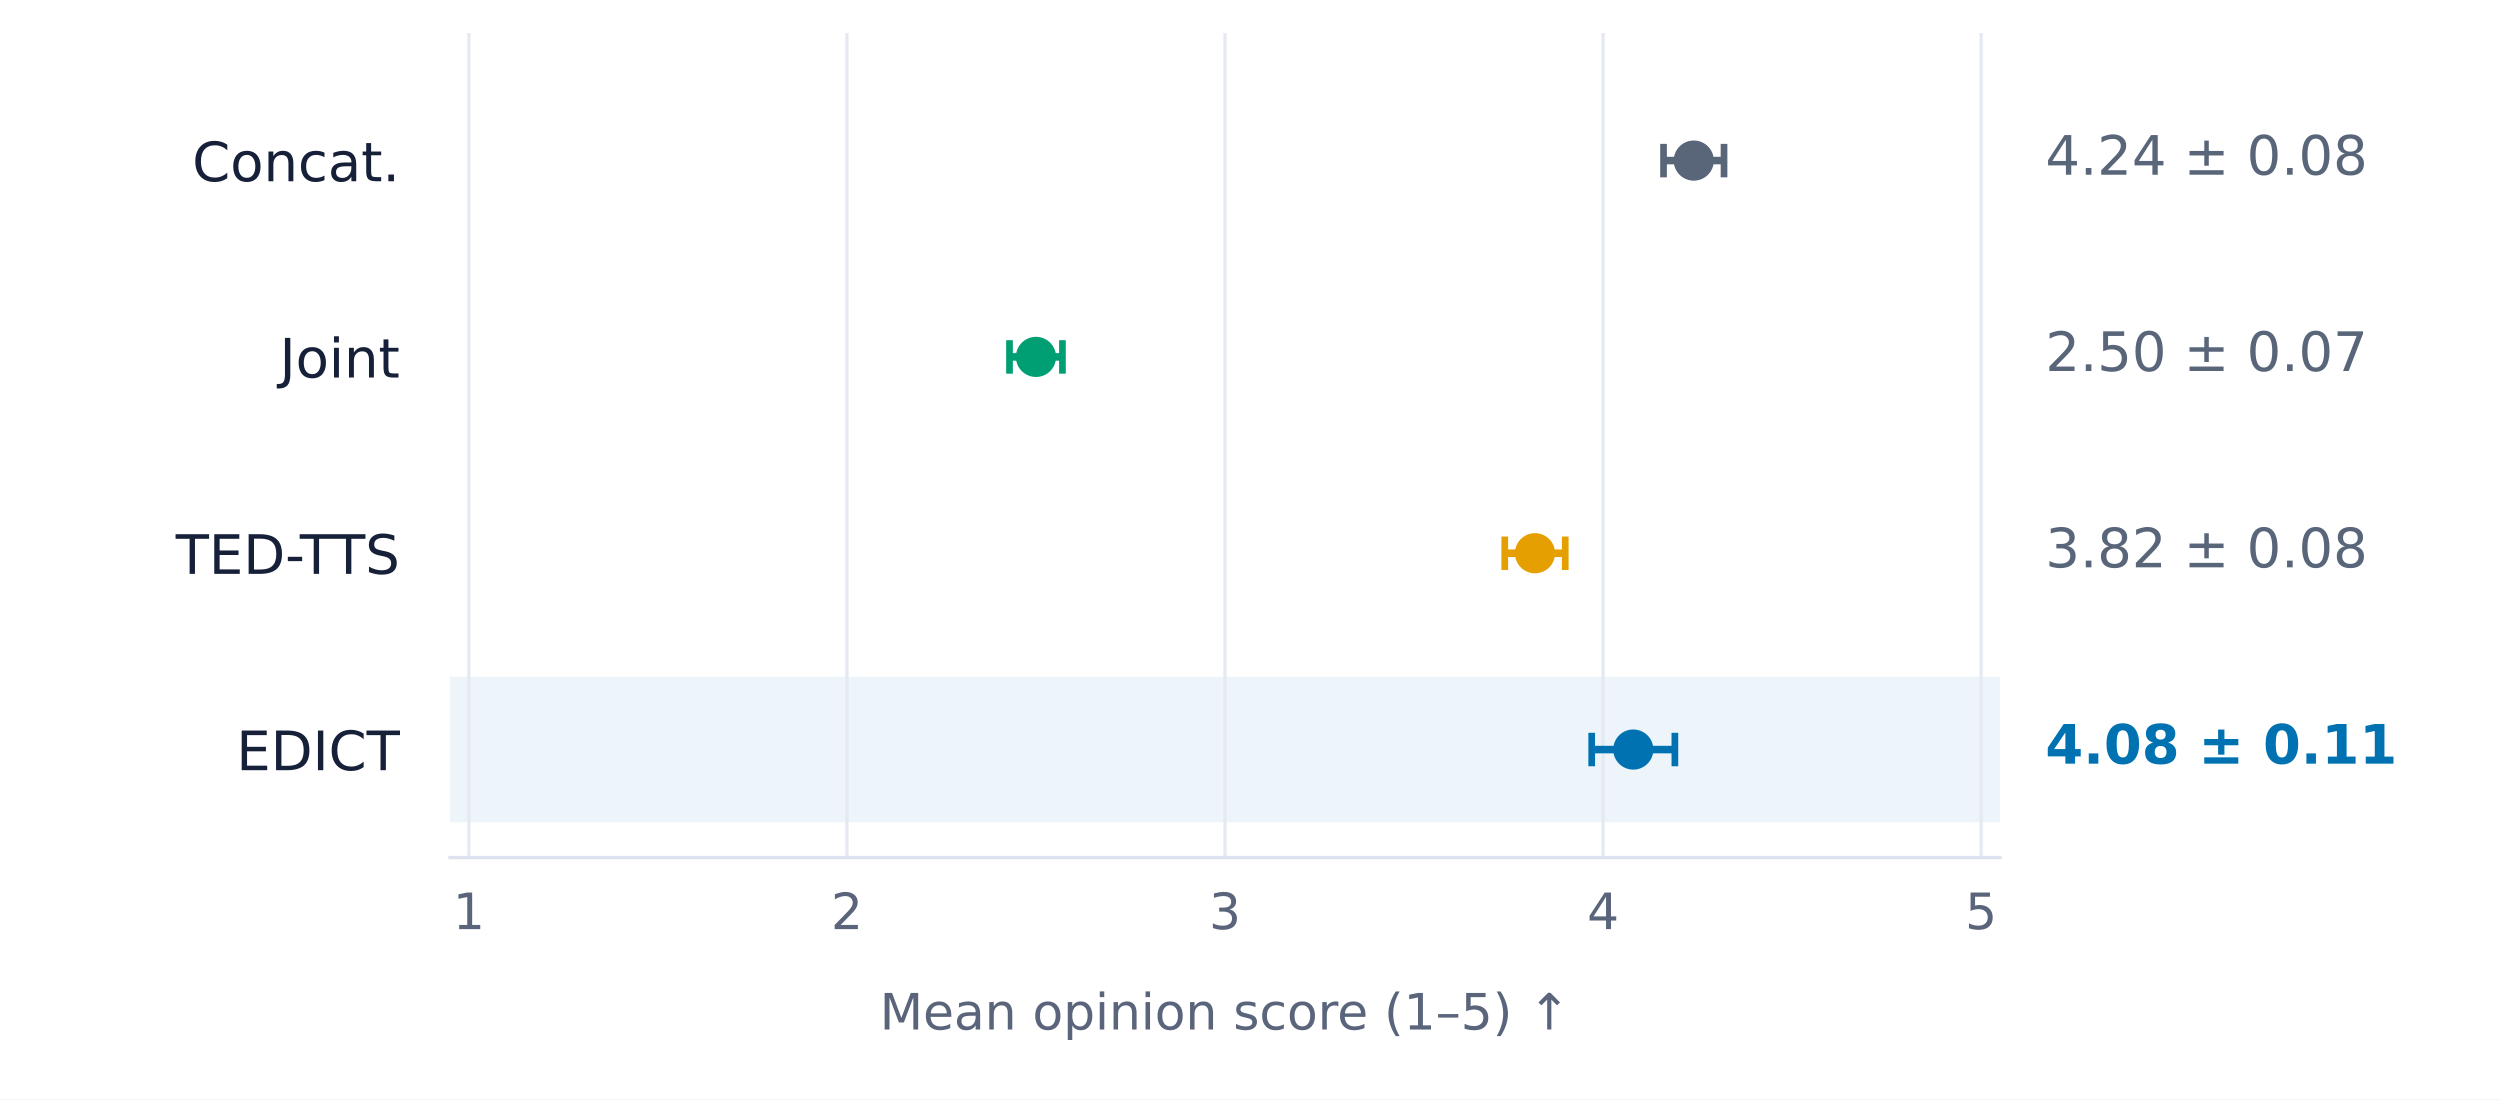
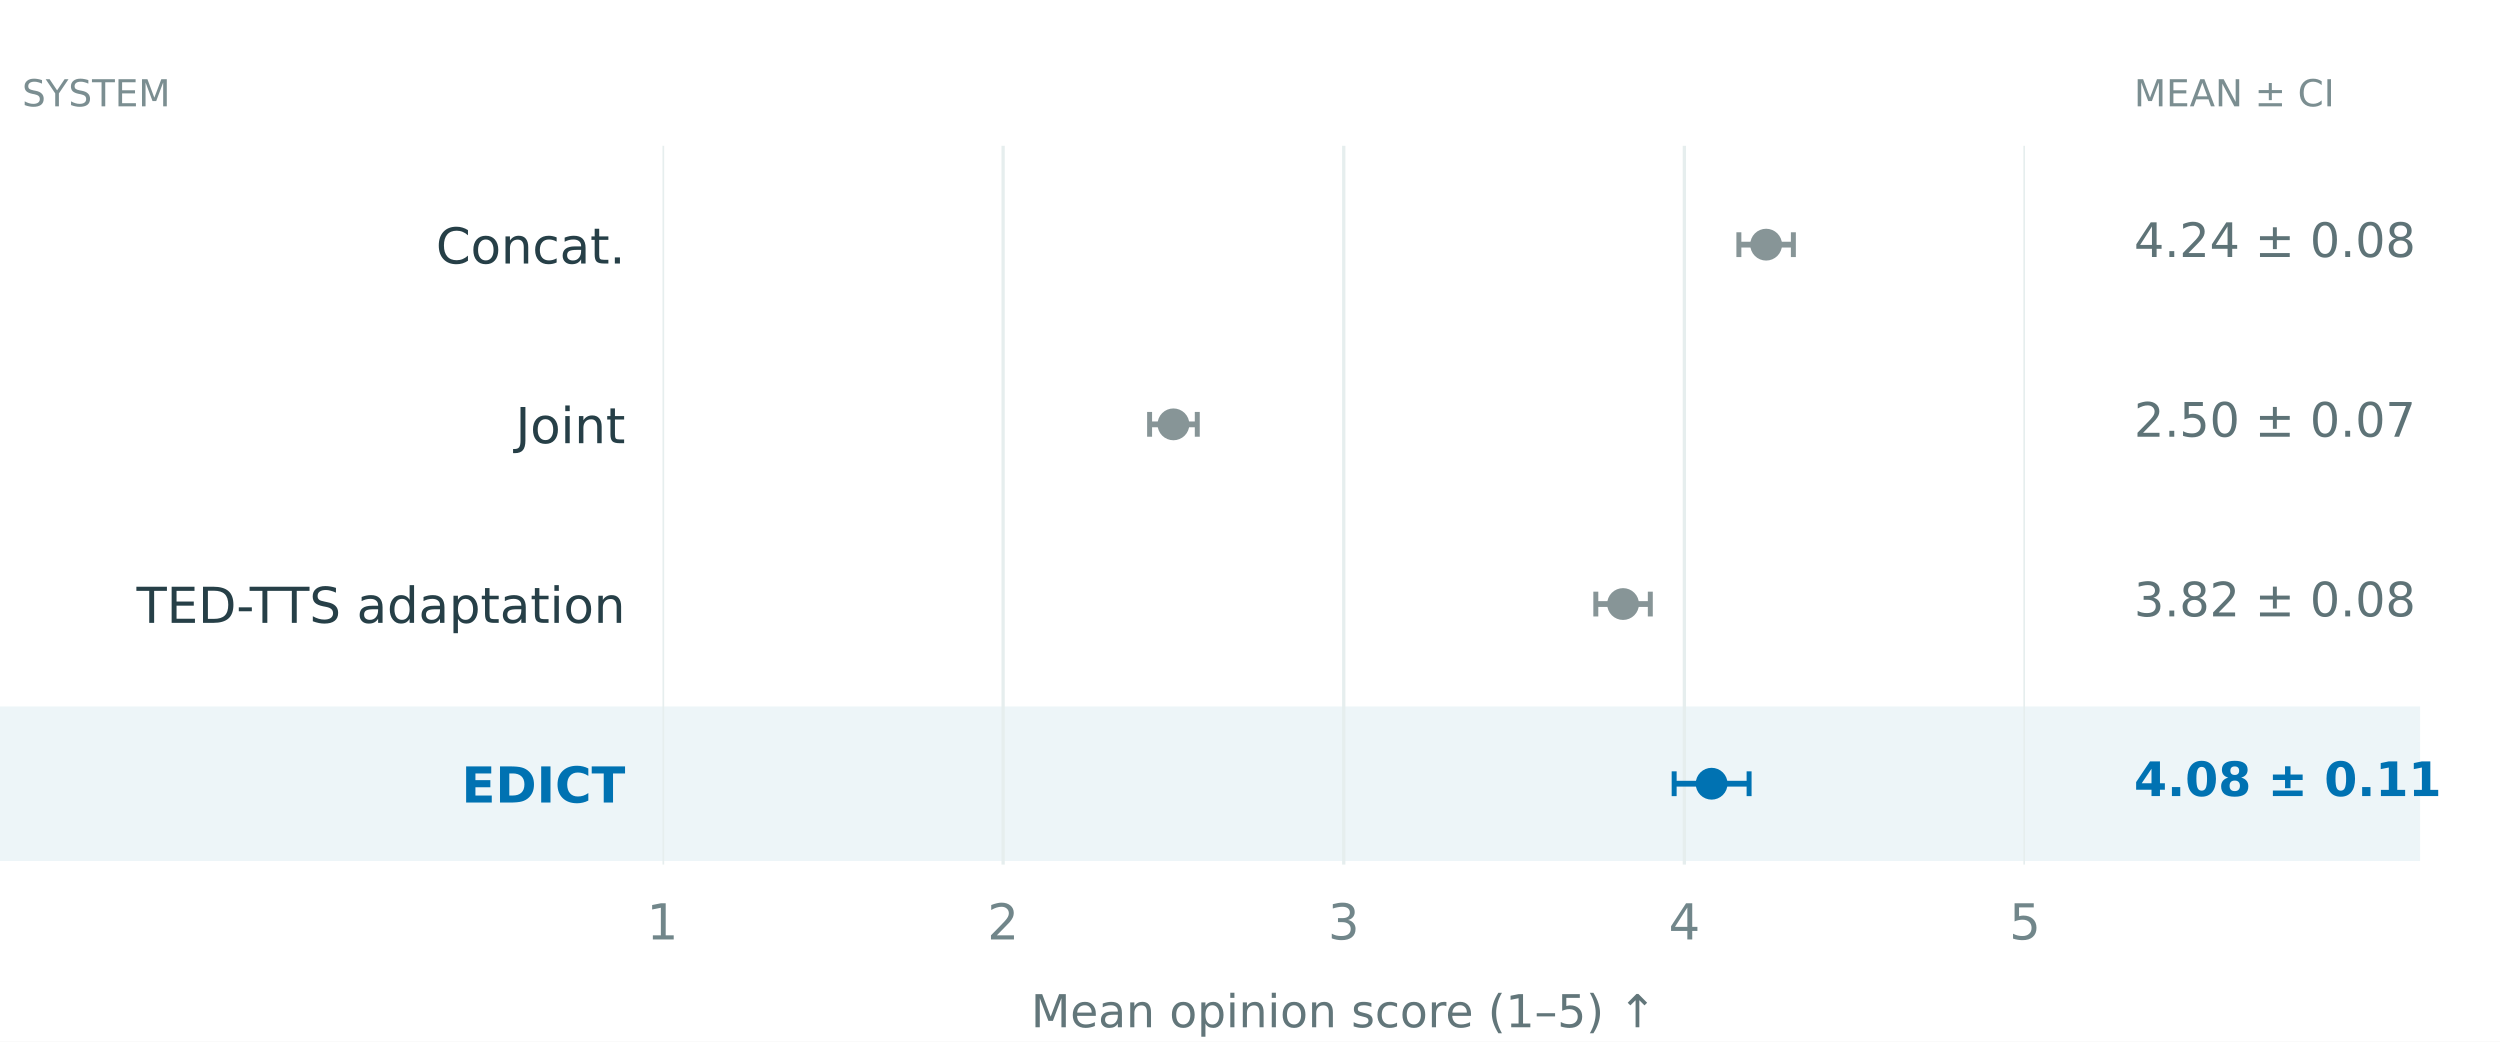
- <svg xmlns="http://www.w3.org/2000/svg" xmlns:xlink="http://www.w3.org/1999/xlink" width="597.6pt" height="262.8pt" viewBox="0 0 597.6 262.8" version="1.1">
+ <svg xmlns="http://www.w3.org/2000/svg" xmlns:xlink="http://www.w3.org/1999/xlink" width="604.8pt" height="252pt" viewBox="0 0 604.8 252" version="1.1">
  <defs>
    <style type="text/css">*{stroke-linejoin: round; stroke-linecap: butt}</style>
  </defs>
  <g id="figure_1">
    <g id="patch_1">
-       <path d="M 0 262.8  L 597.6 262.8  L 597.6 0  L 0 0  z " style="fill: #ffffff" />
+       <path d="M 0 252 L 604.8 252 L 604.8 0 L 0 0 z " style="fill: #ffffff" />
    </g>
    <g id="axes_1">
      <g id="patch_2">
-         <path d="M 107.568 204.984  L 478.08 204.984  L 478.08 7.884  L 107.568 7.884  z " style="fill: #ffffff" />
+         <path d="M 160.272 209.16 L 489.888 209.16 L 489.888 35.28 L 160.272 35.28 z " style="fill: #ffffff" />
      </g>
      <g id="patch_3">
-         <path d="M 107.568 162.279  L 478.08 162.279  L 478.08 196.068  L 107.568 196.068  z " clip-path="url(#p380dd39d24)" style="fill: #edf5fa; stroke: #edf5fa; stroke-linejoin: miter" />
+         <path d="M -4.536 170.906 L 585.477 170.906 L 585.477 208.291 L -4.536 208.291 z " style="fill: #edf5f8" />
      </g>
      <g id="matplotlib.axis_1">
        <g id="xtick_1">
          <g id="line2d_1">
-             <path d="M 112.086 204.984  L 112.086 7.884  " clip-path="url(#p380dd39d24)" style="fill: none; stroke: #e5eaf2; stroke-width: 0.8; stroke-linecap: square" />
+             <path d="M 160.272 209.16 L 160.272 35.28 " clip-path="url(#pc03c1b81fe)" style="fill: none; stroke: #e6eeee; stroke-width: 0.8; stroke-linecap: square" />
          </g>
          <g id="line2d_2" />
          <g id="text_1">
-             <text style="font-size: 12px; font-family: 'DejaVu Sans'; text-anchor: middle; fill: #5a657b" x="112.086" y="222.101" transform="rotate(-0 112.0864 222.1012)">1</text>
+             <text style="font-size: 12px; font-family: 'DejaVu Sans'; text-anchor: middle; fill: #71868a" x="160.272" y="227.277" transform="rotate(-0 160.272 227.2772)">1</text>
          </g>
        </g>
        <g id="xtick_2">
          <g id="line2d_3">
-             <path d="M 202.455 204.984  L 202.455 7.884  " clip-path="url(#p380dd39d24)" style="fill: none; stroke: #e5eaf2; stroke-width: 0.8; stroke-linecap: square" />
+             <path d="M 242.676 209.16 L 242.676 35.28 " clip-path="url(#pc03c1b81fe)" style="fill: none; stroke: #e6eeee; stroke-width: 0.8; stroke-linecap: square" />
          </g>
          <g id="line2d_4" />
          <g id="text_2">
-             <text style="font-size: 12px; font-family: 'DejaVu Sans'; text-anchor: middle; fill: #5a657b" x="202.455" y="222.101" transform="rotate(-0 202.4552 222.1012)">2</text>
+             <text style="font-size: 12px; font-family: 'DejaVu Sans'; text-anchor: middle; fill: #71868a" x="242.676" y="227.277" transform="rotate(-0 242.676 227.2772)">2</text>
          </g>
        </g>
        <g id="xtick_3">
          <g id="line2d_5">
-             <path d="M 292.824 204.984  L 292.824 7.884  " clip-path="url(#p380dd39d24)" style="fill: none; stroke: #e5eaf2; stroke-width: 0.8; stroke-linecap: square" />
+             <path d="M 325.08 209.16 L 325.08 35.28 " clip-path="url(#pc03c1b81fe)" style="fill: none; stroke: #e6eeee; stroke-width: 0.8; stroke-linecap: square" />
          </g>
          <g id="line2d_6" />
          <g id="text_3">
-             <text style="font-size: 12px; font-family: 'DejaVu Sans'; text-anchor: middle; fill: #5a657b" x="292.824" y="222.101" transform="rotate(-0 292.824 222.1012)">3</text>
+             <text style="font-size: 12px; font-family: 'DejaVu Sans'; text-anchor: middle; fill: #71868a" x="325.08" y="227.277" transform="rotate(-0 325.08 227.2772)">3</text>
          </g>
        </g>
        <g id="xtick_4">
          <g id="line2d_7">
-             <path d="M 383.193 204.984  L 383.193 7.884  " clip-path="url(#p380dd39d24)" style="fill: none; stroke: #e5eaf2; stroke-width: 0.8; stroke-linecap: square" />
+             <path d="M 407.484 209.16 L 407.484 35.28 " clip-path="url(#pc03c1b81fe)" style="fill: none; stroke: #e6eeee; stroke-width: 0.8; stroke-linecap: square" />
          </g>
          <g id="line2d_8" />
          <g id="text_4">
-             <text style="font-size: 12px; font-family: 'DejaVu Sans'; text-anchor: middle; fill: #5a657b" x="383.193" y="222.101" transform="rotate(-0 383.1928 222.1012)">4</text>
+             <text style="font-size: 12px; font-family: 'DejaVu Sans'; text-anchor: middle; fill: #71868a" x="407.484" y="227.277" transform="rotate(-0 407.484 227.2772)">4</text>
          </g>
        </g>
        <g id="xtick_5">
          <g id="line2d_9">
-             <path d="M 473.562 204.984  L 473.562 7.884  " clip-path="url(#p380dd39d24)" style="fill: none; stroke: #e5eaf2; stroke-width: 0.8; stroke-linecap: square" />
+             <path d="M 489.888 209.16 L 489.888 35.28 " clip-path="url(#pc03c1b81fe)" style="fill: none; stroke: #e6eeee; stroke-width: 0.8; stroke-linecap: square" />
          </g>
          <g id="line2d_10" />
          <g id="text_5">
-             <text style="font-size: 12px; font-family: 'DejaVu Sans'; text-anchor: middle; fill: #5a657b" x="473.562" y="222.101" transform="rotate(-0 473.5616 222.1012)">5</text>
+             <text style="font-size: 12px; font-family: 'DejaVu Sans'; text-anchor: middle; fill: #71868a" x="489.888" y="227.277" transform="rotate(-0 489.888 227.2772)">5</text>
          </g>
        </g>
        <g id="text_6">
-           <text style="font-size: 12px; font-family: 'DejaVu Sans'; text-anchor: middle; fill: #5a657b" x="292.824" y="246.102" transform="rotate(-0 292.824 246.1021)">Mean opinion score (1–5) ↑</text>
+           <text style="font-size: 11px; font-family: 'DejaVu Sans'; text-anchor: middle; fill: #62767a" x="325.08" y="248.518" transform="rotate(-0 325.08 248.5183)">Mean opinion score (1–5) ↑</text>
        </g>
      </g>
      <g id="matplotlib.axis_2">
        <g id="ytick_1">
          <g id="line2d_11" />
          <g id="text_7">
-             <text style="font-size: 13px; font-family: 'DejaVu Sans'; text-anchor: end; fill: #172039" x="95.568" y="43.326" transform="rotate(-0 95.568 43.32605)">Concat.</text>
+             <text style="font-size: 12px; font-family: 'DejaVu Sans'; text-anchor: end; fill: #263f47" x="151.272" y="63.747" transform="rotate(-0 151.272 63.74709)">Concat.</text>
          </g>
        </g>
        <g id="ytick_2">
          <g id="line2d_12" />
          <g id="text_8">
-             <text style="font-size: 13px; font-family: 'DejaVu Sans'; text-anchor: end; fill: #172039" x="95.568" y="90.255" transform="rotate(-0 95.568 90.25513)">Joint</text>
+             <text style="font-size: 12px; font-family: 'DejaVu Sans'; text-anchor: end; fill: #263f47" x="151.272" y="107.218" transform="rotate(-0 151.272 107.2176)">Joint</text>
          </g>
        </g>
        <g id="ytick_3">
          <g id="line2d_13" />
          <g id="text_9">
-             <text style="font-size: 13px; font-family: 'DejaVu Sans'; text-anchor: end; fill: #172039" x="95.568" y="137.183" transform="rotate(-0 95.568 137.1832)">TED-TTS</text>
+             <text style="font-size: 12px; font-family: 'DejaVu Sans'; text-anchor: end; fill: #263f47" x="151.272" y="150.688" transform="rotate(-0 151.272 150.6876)">TED-TTS adaptation</text>
          </g>
        </g>
        <g id="ytick_4">
          <g id="line2d_14" />
          <g id="text_10">
-             <text style="font-size: 13px; font-family: 'DejaVu Sans'; text-anchor: end; fill: #172039" x="95.568" y="184.112" transform="rotate(-0 95.568 184.1118)">EDICT</text>
-           </g>
-         </g>
-       </g>
-       <g id="patch_4">
-         <path d="M 107.568 204.984  L 478.08 204.984  " style="fill: none; stroke: #dce2ee; stroke-width: 0.8; stroke-linejoin: miter; stroke-linecap: square" />
+             <text style="font-weight: 700; font-size: 12px; font-family: 'DejaVu Sans'; text-anchor: end; fill: #0072b2" x="151.272" y="194.157" transform="rotate(-0 151.272 194.1571)">EDICT</text>
+           </g>
+         </g>
      </g>
      <g id="LineCollection_1">
-         <path d="M 397.652 38.388  L 412.111 38.388  " clip-path="url(#p380dd39d24)" style="fill: none; stroke: #596579; stroke-width: 1.8" />
+         <path d="M 420.669 59.188 L 433.853 59.188 " clip-path="url(#pc03c1b81fe)" style="fill: none; stroke: #879597; stroke-width: 1.4" />
      </g>
      <g id="line2d_15">
        <defs>
-           <path id="m021ba0dec9" d="M 0 4  L 0 -4  " style="stroke: #596579; stroke-width: 1.6" />
-         </defs>
-         <g clip-path="url(#p380dd39d24)">
-           <use xlink:href="#m021ba0dec9" x="397.652" y="38.388" style="fill: #596579; stroke: #596579; stroke-width: 1.6" />
+           <path id="mfb6fd07451" d="M 0 3 L 0 -3 " style="stroke: #879597; stroke-width: 1.2" />
+         </defs>
+         <g clip-path="url(#pc03c1b81fe)">
+           <use xlink:href="#mfb6fd07451" x="420.669" y="59.188" style="fill: #879597; stroke: #879597; stroke-width: 1.2" />
        </g>
      </g>
      <g id="line2d_16">
-         <g clip-path="url(#p380dd39d24)">
-           <use xlink:href="#m021ba0dec9" x="412.111" y="38.388" style="fill: #596579; stroke: #596579; stroke-width: 1.6" />
+         <g clip-path="url(#pc03c1b81fe)">
+           <use xlink:href="#mfb6fd07451" x="433.853" y="59.188" style="fill: #879597; stroke: #879597; stroke-width: 1.2" />
        </g>
      </g>
      <g id="text_11">
-         <text style="font-size: 13px; font-family: 'DejaVu Sans'; text-anchor: start; fill: #596579" x="488.924" y="41.765" transform="rotate(-0 488.9243 41.76452)">4.24 ± 0.08</text>
+         <text style="font-size: 11.5px; font-family: 'DejaVu Sans'; text-anchor: start; fill: #5e7377" x="516.257" y="62.176" transform="rotate(-0 516.2573 62.1758)">4.24 ± 0.08</text>
      </g>
      <g id="LineCollection_2">
-         <path d="M 241.314 85.316  L 253.965 85.316  " clip-path="url(#p380dd39d24)" style="fill: none; stroke: #009e73; stroke-width: 1.8" />
+         <path d="M 278.11 102.659 L 289.646 102.659 " clip-path="url(#pc03c1b81fe)" style="fill: none; stroke: #879597; stroke-width: 1.4" />
      </g>
      <g id="line2d_17">
-         <defs>
-           <path id="m55301c0297" d="M 0 4  L 0 -4  " style="stroke: #009e73; stroke-width: 1.6" />
-         </defs>
-         <g clip-path="url(#p380dd39d24)">
-           <use xlink:href="#m55301c0297" x="241.314" y="85.316" style="fill: #009e73; stroke: #009e73; stroke-width: 1.6" />
+         <g clip-path="url(#pc03c1b81fe)">
+           <use xlink:href="#mfb6fd07451" x="278.11" y="102.659" style="fill: #879597; stroke: #879597; stroke-width: 1.2" />
        </g>
      </g>
      <g id="line2d_18">
-         <g clip-path="url(#p380dd39d24)">
-           <use xlink:href="#m55301c0297" x="253.965" y="85.316" style="fill: #009e73; stroke: #009e73; stroke-width: 1.6" />
+         <g clip-path="url(#pc03c1b81fe)">
+           <use xlink:href="#mfb6fd07451" x="289.646" y="102.659" style="fill: #879597; stroke: #879597; stroke-width: 1.2" />
        </g>
      </g>
      <g id="text_12">
-         <text style="font-size: 13px; font-family: 'DejaVu Sans'; text-anchor: start; fill: #596579" x="488.924" y="88.693" transform="rotate(-0 488.9243 88.6931)">2.50 ± 0.07</text>
+         <text style="font-size: 11.5px; font-family: 'DejaVu Sans'; text-anchor: start; fill: #5e7377" x="516.257" y="105.646" transform="rotate(-0 516.2573 105.6458)">2.50 ± 0.07</text>
      </g>
      <g id="LineCollection_3">
-         <path d="M 359.697 132.245  L 374.156 132.245  " clip-path="url(#p380dd39d24)" style="fill: none; stroke: #e69f00; stroke-width: 1.8" />
+         <path d="M 386.059 146.129 L 399.244 146.129 " clip-path="url(#pc03c1b81fe)" style="fill: none; stroke: #879597; stroke-width: 1.4" />
      </g>
      <g id="line2d_19">
-         <defs>
-           <path id="mfca90fd7f0" d="M 0 4  L 0 -4  " style="stroke: #e69f00; stroke-width: 1.6" />
-         </defs>
-         <g clip-path="url(#p380dd39d24)">
-           <use xlink:href="#mfca90fd7f0" x="359.697" y="132.245" style="fill: #e69f00; stroke: #e69f00; stroke-width: 1.6" />
+         <g clip-path="url(#pc03c1b81fe)">
+           <use xlink:href="#mfb6fd07451" x="386.059" y="146.129" style="fill: #879597; stroke: #879597; stroke-width: 1.2" />
        </g>
      </g>
      <g id="line2d_20">
-         <g clip-path="url(#p380dd39d24)">
-           <use xlink:href="#mfca90fd7f0" x="374.156" y="132.245" style="fill: #e69f00; stroke: #e69f00; stroke-width: 1.6" />
+         <g clip-path="url(#pc03c1b81fe)">
+           <use xlink:href="#mfb6fd07451" x="399.244" y="146.129" style="fill: #879597; stroke: #879597; stroke-width: 1.2" />
        </g>
      </g>
      <g id="text_13">
-         <text style="font-size: 13px; font-family: 'DejaVu Sans'; text-anchor: start; fill: #596579" x="488.924" y="135.622" transform="rotate(-0 488.9243 135.6217)">3.82 ± 0.08</text>
+         <text style="font-size: 11.5px; font-family: 'DejaVu Sans'; text-anchor: start; fill: #5e7377" x="516.257" y="149.116" transform="rotate(-0 516.2573 149.1158)">3.82 ± 0.08</text>
      </g>
      <g id="LineCollection_4">
-         <path d="M 380.482 179.173  L 400.363 179.173  " clip-path="url(#p380dd39d24)" style="fill: none; stroke: #0072b2; stroke-width: 1.8" />
+         <path d="M 405.012 189.599 L 423.141 189.599 " clip-path="url(#pc03c1b81fe)" style="fill: none; stroke: #0072b2; stroke-width: 1.4" />
      </g>
      <g id="line2d_21">
        <defs>
-           <path id="m468e3e2cfb" d="M 0 4  L 0 -4  " style="stroke: #0072b2; stroke-width: 1.6" />
-         </defs>
-         <g clip-path="url(#p380dd39d24)">
-           <use xlink:href="#m468e3e2cfb" x="380.482" y="179.173" style="fill: #0072b2; stroke: #0072b2; stroke-width: 1.6" />
+           <path id="m387ffbb919" d="M 0 3 L 0 -3 " style="stroke: #0072b2; stroke-width: 1.2" />
+         </defs>
+         <g clip-path="url(#pc03c1b81fe)">
+           <use xlink:href="#m387ffbb919" x="405.012" y="189.599" style="fill: #0072b2; stroke: #0072b2; stroke-width: 1.2" />
        </g>
      </g>
      <g id="line2d_22">
-         <g clip-path="url(#p380dd39d24)">
-           <use xlink:href="#m468e3e2cfb" x="400.363" y="179.173" style="fill: #0072b2; stroke: #0072b2; stroke-width: 1.6" />
+         <g clip-path="url(#pc03c1b81fe)">
+           <use xlink:href="#m387ffbb919" x="423.141" y="189.599" style="fill: #0072b2; stroke: #0072b2; stroke-width: 1.2" />
        </g>
      </g>
      <g id="text_14">
-         <text style="font-weight: 700; font-size: 13px; font-family: 'DejaVu Sans'; text-anchor: start; fill: #0072b2" x="488.924" y="182.55" transform="rotate(-0 488.9243 182.5502)">4.08 ± 0.11</text>
+         <text style="font-weight: 700; font-size: 11.5px; font-family: 'DejaVu Sans'; text-anchor: start; fill: #0072b2" x="516.257" y="192.586" transform="rotate(-0 516.2573 192.5858)">4.08 ± 0.11</text>
+       </g>
+       <g id="text_15">
+         <text style="font-size: 9px; font-family: 'DejaVu Sans'; text-anchor: start; fill: #7b8e91" x="5.352" y="25.717" transform="rotate(-0 5.35248 25.7166)">SYSTEM</text>
+       </g>
+       <g id="text_16">
+         <text style="font-size: 9px; font-family: 'DejaVu Sans'; text-anchor: start; fill: #7b8e91" x="516.257" y="25.717" transform="rotate(-0 516.2573 25.7166)">MEAN ± CI</text>
      </g>
      <g id="line2d_23">
        <defs>
-           <path id="mceb916d959" d="M 0 4  C 1.061 4 2.078 3.579 2.828 2.828  C 3.579 2.078 4 1.061 4 0  C 4 -1.061 3.579 -2.078 2.828 -2.828  C 2.078 -3.579 1.061 -4 0 -4  C -1.061 -4 -2.078 -3.579 -2.828 -2.828  C -3.579 -2.078 -4 -1.061 -4 0  C -4 1.061 -3.579 2.078 -2.828 2.828  C -2.078 3.579 -1.061 4 0 4  z " style="stroke: #596579; stroke-width: 1.6" />
-         </defs>
-         <g clip-path="url(#p380dd39d24)">
-           <use xlink:href="#mceb916d959" x="404.881" y="38.388" style="fill: #596579; stroke: #596579; stroke-width: 1.6" />
+           <path id="m9f19a62de4" d="M 0 3.25 C 0.862 3.25 1.689 2.908 2.298 2.298 C 2.908 1.689 3.25 0.862 3.25 0 C 3.25 -0.862 2.908 -1.689 2.298 -2.298 C 1.689 -2.908 0.862 -3.25 0 -3.25 C -0.862 -3.25 -1.689 -2.908 -2.298 -2.298 C -2.908 -1.689 -3.25 -0.862 -3.25 0 C -3.25 0.862 -2.908 1.689 -2.298 2.298 C -1.689 2.908 -0.862 3.25 0 3.25 z " style="stroke: #879597; stroke-width: 1.2" />
+         </defs>
+         <g clip-path="url(#pc03c1b81fe)">
+           <use xlink:href="#m9f19a62de4" x="427.261" y="59.188" style="fill: #879597; stroke: #879597; stroke-width: 1.2" />
        </g>
      </g>
      <g id="line2d_24">
-         <defs>
-           <path id="meded3b592f" d="M 0 4  C 1.061 4 2.078 3.579 2.828 2.828  C 3.579 2.078 4 1.061 4 0  C 4 -1.061 3.579 -2.078 2.828 -2.828  C 2.078 -3.579 1.061 -4 0 -4  C -1.061 -4 -2.078 -3.579 -2.828 -2.828  C -3.579 -2.078 -4 -1.061 -4 0  C -4 1.061 -3.579 2.078 -2.828 2.828  C -2.078 3.579 -1.061 4 0 4  z " style="stroke: #009e73; stroke-width: 1.6" />
-         </defs>
-         <g clip-path="url(#p380dd39d24)">
-           <use xlink:href="#meded3b592f" x="247.64" y="85.316" style="fill: #009e73; stroke: #009e73; stroke-width: 1.6" />
+         <g clip-path="url(#pc03c1b81fe)">
+           <use xlink:href="#m9f19a62de4" x="283.878" y="102.659" style="fill: #879597; stroke: #879597; stroke-width: 1.2" />
        </g>
      </g>
      <g id="line2d_25">
-         <defs>
-           <path id="m2996a4747c" d="M 0 4  C 1.061 4 2.078 3.579 2.828 2.828  C 3.579 2.078 4 1.061 4 0  C 4 -1.061 3.579 -2.078 2.828 -2.828  C 2.078 -3.579 1.061 -4 0 -4  C -1.061 -4 -2.078 -3.579 -2.828 -2.828  C -3.579 -2.078 -4 -1.061 -4 0  C -4 1.061 -3.579 2.078 -2.828 2.828  C -2.078 3.579 -1.061 4 0 4  z " style="stroke: #e69f00; stroke-width: 1.6" />
-         </defs>
-         <g clip-path="url(#p380dd39d24)">
-           <use xlink:href="#m2996a4747c" x="366.926" y="132.245" style="fill: #e69f00; stroke: #e69f00; stroke-width: 1.6" />
+         <g clip-path="url(#pc03c1b81fe)">
+           <use xlink:href="#m9f19a62de4" x="392.651" y="146.129" style="fill: #879597; stroke: #879597; stroke-width: 1.2" />
        </g>
      </g>
      <g id="line2d_26">
        <defs>
-           <path id="mb8a2a2b985" d="M 0 4  C 1.061 4 2.078 3.579 2.828 2.828  C 3.579 2.078 4 1.061 4 0  C 4 -1.061 3.579 -2.078 2.828 -2.828  C 2.078 -3.579 1.061 -4 0 -4  C -1.061 -4 -2.078 -3.579 -2.828 -2.828  C -3.579 -2.078 -4 -1.061 -4 0  C -4 1.061 -3.579 2.078 -2.828 2.828  C -2.078 3.579 -1.061 4 0 4  z " style="stroke: #0072b2; stroke-width: 1.6" />
-         </defs>
-         <g clip-path="url(#p380dd39d24)">
-           <use xlink:href="#mb8a2a2b985" x="390.422" y="179.173" style="fill: #0072b2; stroke: #0072b2; stroke-width: 1.6" />
+           <path id="m73354bd174" d="M 0 3.25 C 0.862 3.25 1.689 2.908 2.298 2.298 C 2.908 1.689 3.25 0.862 3.25 0 C 3.25 -0.862 2.908 -1.689 2.298 -2.298 C 1.689 -2.908 0.862 -3.25 0 -3.25 C -0.862 -3.25 -1.689 -2.908 -2.298 -2.298 C -2.908 -1.689 -3.25 -0.862 -3.25 0 C -3.25 0.862 -2.908 1.689 -2.298 2.298 C -1.689 2.908 -0.862 3.25 0 3.25 z " style="stroke: #0072b2; stroke-width: 1.2" />
+         </defs>
+         <g clip-path="url(#pc03c1b81fe)">
+           <use xlink:href="#m73354bd174" x="414.076" y="189.599" style="fill: #0072b2; stroke: #0072b2; stroke-width: 1.2" />
        </g>
      </g>
    </g>
  </g>
  <defs>
-     <clipPath id="p380dd39d24">
-       <rect x="107.568" y="7.884" width="370.512" height="197.1" />
+     <clipPath id="pc03c1b81fe">
+       <rect x="160.272" y="35.28" width="329.616" height="173.88" />
    </clipPath>
  </defs>
</svg>
